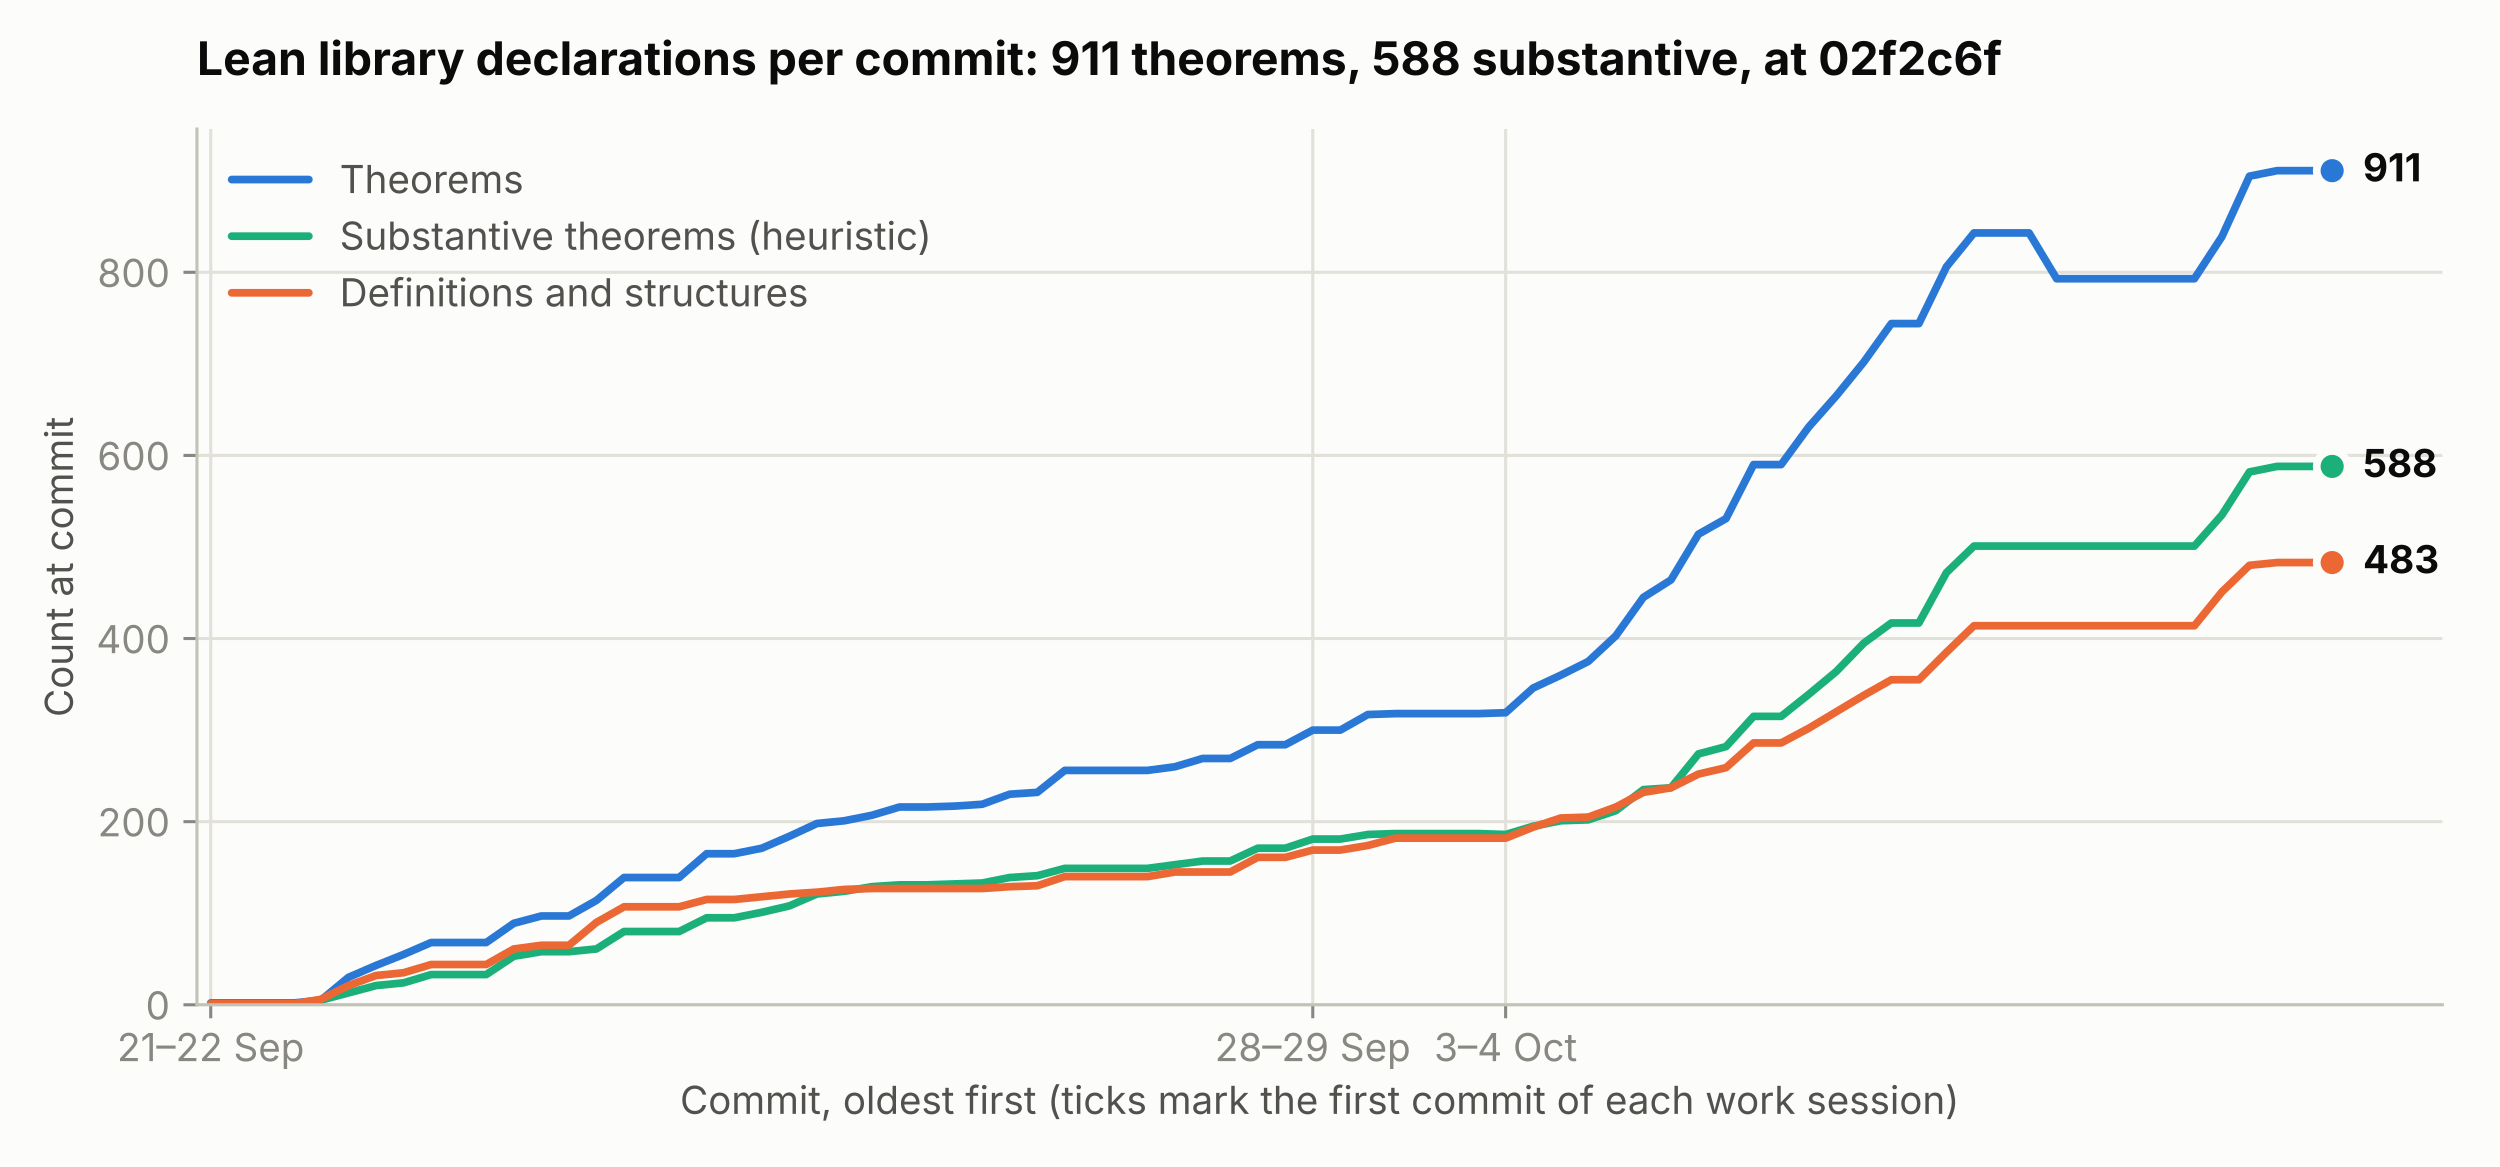
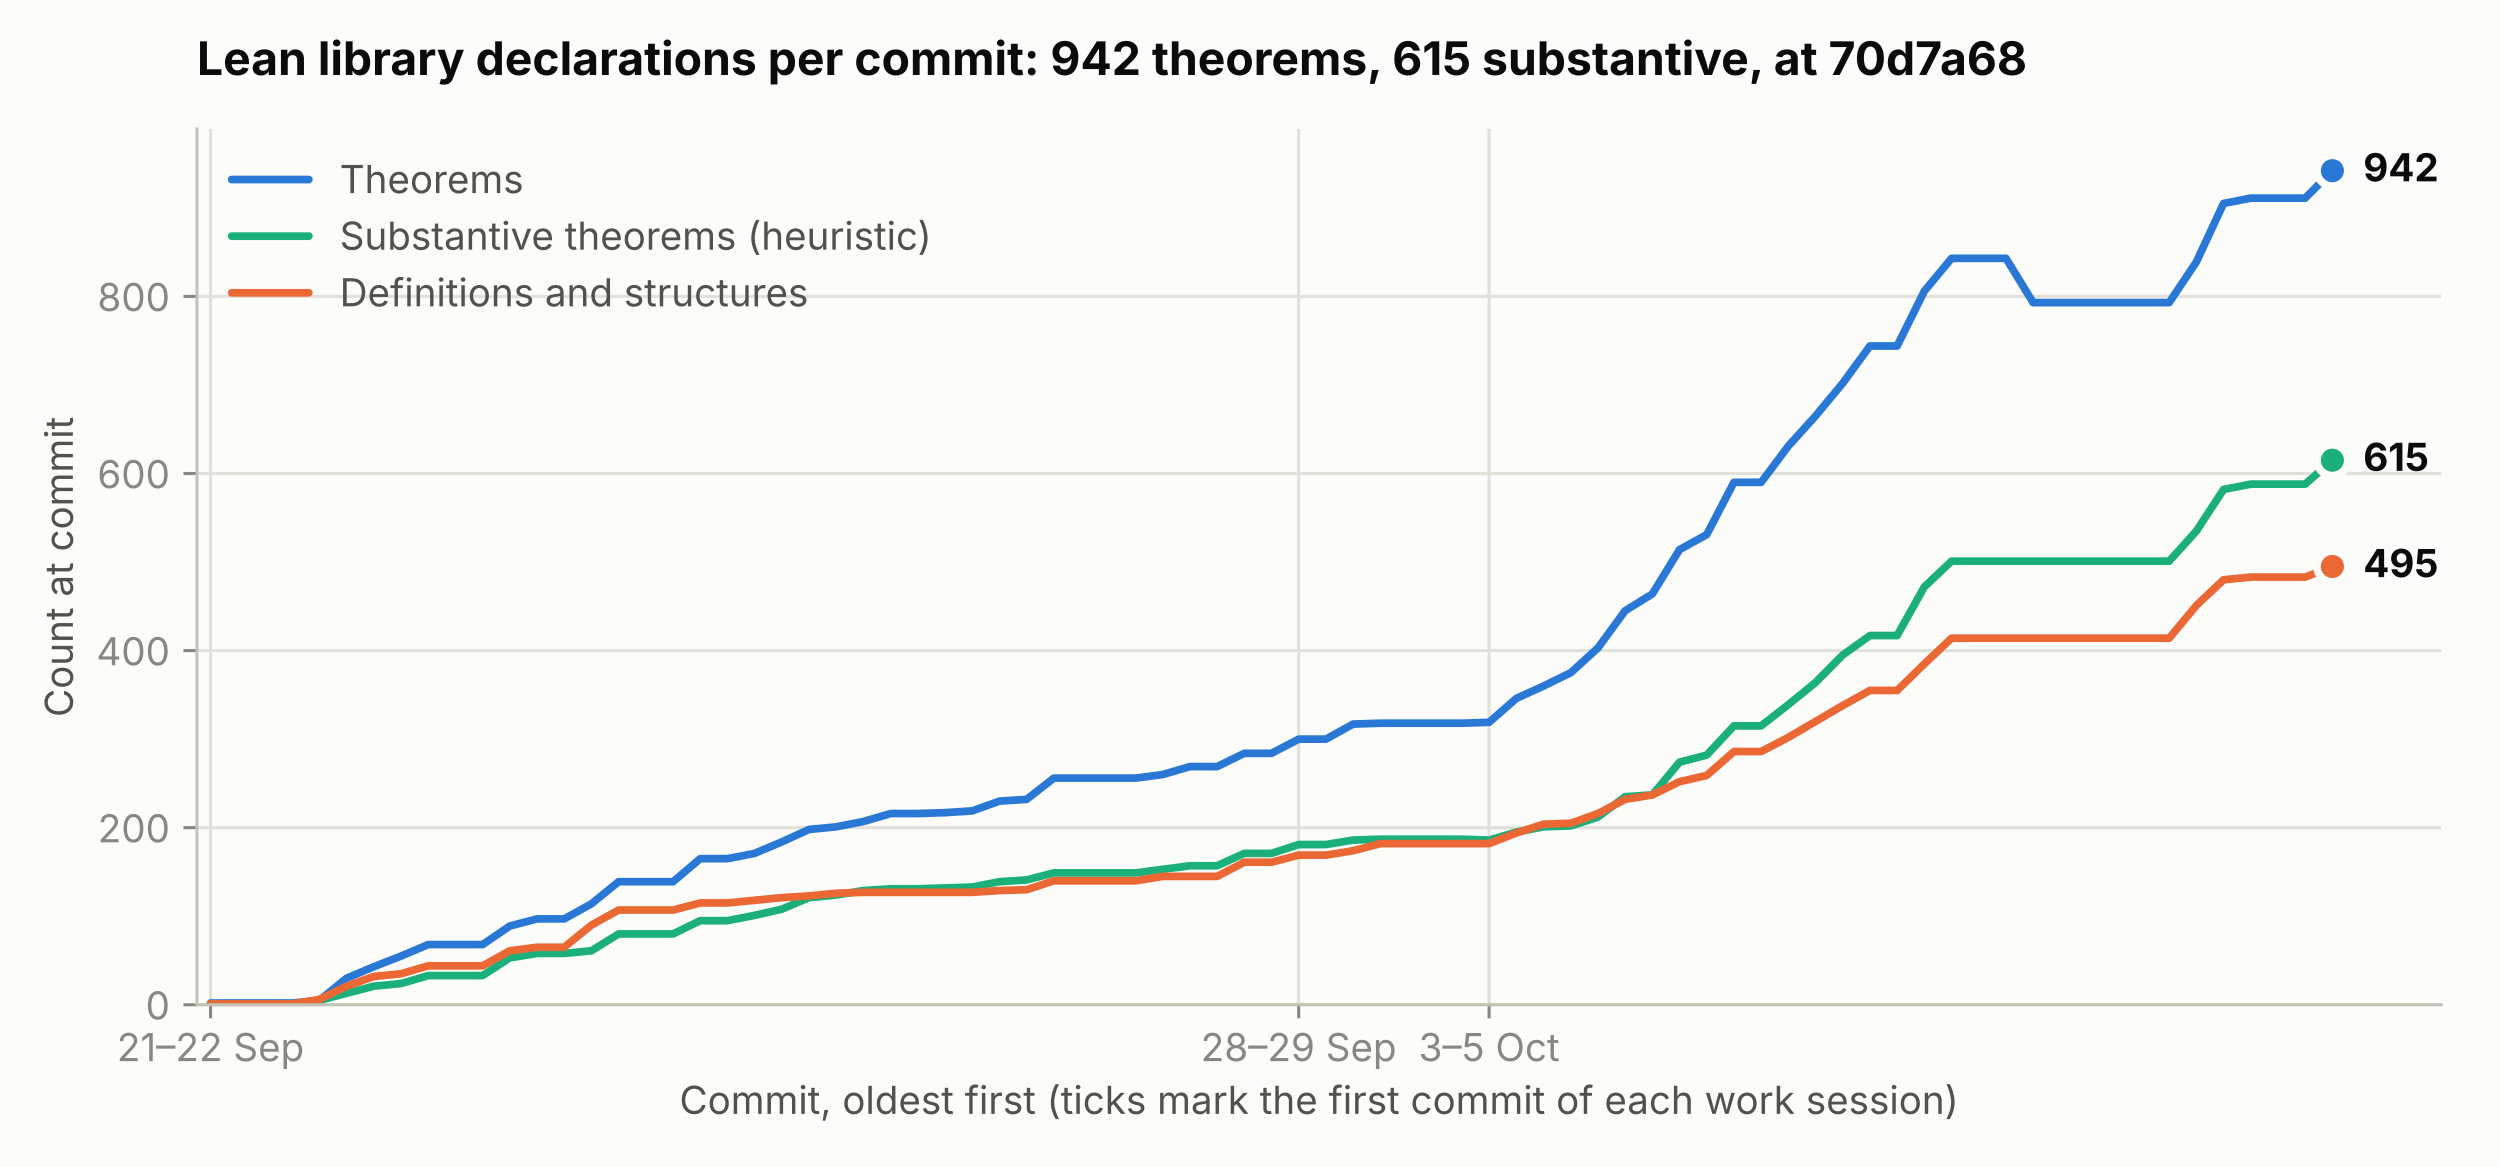
<svg xmlns="http://www.w3.org/2000/svg" xmlns:xlink="http://www.w3.org/1999/xlink" width="648pt" height="302.4pt" viewBox="0 0 648 302.4" version="1.1">
  <defs>
    <style type="text/css">*{stroke-linejoin: round; stroke-linecap: butt}</style>
  </defs>
  <g id="figure_1">
    <g id="patch_1">
      <path d="M 0 302.4 L 648 302.4 L 648 0 L 0 0 z " style="fill: #fcfcfb" />
    </g>
    <g id="axes_1">
      <g id="patch_2">
-         <path d="M 51.05 260.44 L 633.058 260.44 L 633.058 33.44 L 51.05 33.44 z " style="fill: #fcfcfb" />
+         <path d="M 51.05 260.44 L 632.759 260.44 L 632.759 33.44 L 51.05 33.44 z " style="fill: #fcfcfb" />
      </g>
      <g id="matplotlib.axis_1">
        <g id="xtick_1">
          <g id="line2d_1">
-             <path d="M 54.621 260.44 L 54.621 33.44 " clip-path="url(#pb2ebe72e65)" style="fill: none; stroke: #e1e0d9; stroke-width: 0.8; stroke-linecap: square" />
+             <path d="M 54.576 260.44 L 54.576 33.44 " clip-path="url(#pcd1c3efda9)" style="fill: none; stroke: #e1e0d9; stroke-width: 0.8; stroke-linecap: square" />
          </g>
          <g id="line2d_2">
            <defs>
              <path id="m02e6627c96" d="M 0 0 L 0 3.5 " style="stroke: #898781; stroke-width: 0.8" />
            </defs>
            <g>
-               <use xlink:href="#m02e6627c96" x="54.621" y="260.44" style="fill: #898781; stroke: #898781; stroke-width: 0.8" />
+               <use xlink:href="#m02e6627c96" x="54.576" y="260.44" style="fill: #898781; stroke: #898781; stroke-width: 0.8" />
            </g>
          </g>
          <g id="text_1">
-             <text style="font-size: 10px; font-family: 'Inter', 'Helvetica Neue', 'Arial', 'DejaVu Sans', sans-serif; text-anchor: middle; fill: #898781" x="54.621" y="275.038" transform="rotate(-0 54.6206 275.0384)">21–22 Sep</text>
+             <text style="font-size: 10px; font-family: 'Inter', 'Helvetica Neue', 'Arial', 'DejaVu Sans', sans-serif; text-anchor: middle; fill: #898781" x="54.576" y="275.038" transform="rotate(-0 54.57551 275.0384)">21–22 Sep</text>
          </g>
        </g>
        <g id="xtick_2">
          <g id="line2d_3">
-             <path d="M 340.269 260.44 L 340.269 33.44 " clip-path="url(#pb2ebe72e65)" style="fill: none; stroke: #e1e0d9; stroke-width: 0.8; stroke-linecap: square" />
+             <path d="M 336.616 260.44 L 336.616 33.44 " clip-path="url(#pcd1c3efda9)" style="fill: none; stroke: #e1e0d9; stroke-width: 0.8; stroke-linecap: square" />
          </g>
          <g id="line2d_4">
            <g>
-               <use xlink:href="#m02e6627c96" x="340.269" y="260.44" style="fill: #898781; stroke: #898781; stroke-width: 0.8" />
+               <use xlink:href="#m02e6627c96" x="336.616" y="260.44" style="fill: #898781; stroke: #898781; stroke-width: 0.8" />
            </g>
          </g>
          <g id="text_2">
-             <text style="font-size: 10px; font-family: 'Inter', 'Helvetica Neue', 'Arial', 'DejaVu Sans', sans-serif; text-anchor: middle; fill: #898781" x="340.269" y="275.038" transform="rotate(-0 340.2686 275.0384)">28–29 Sep</text>
+             <text style="font-size: 10px; font-family: 'Inter', 'Helvetica Neue', 'Arial', 'DejaVu Sans', sans-serif; text-anchor: middle; fill: #898781" x="336.616" y="275.038" transform="rotate(-0 336.6163 275.0384)">28–29 Sep</text>
          </g>
        </g>
        <g id="xtick_3">
          <g id="line2d_5">
-             <path d="M 390.257 260.44 L 390.257 33.44 " clip-path="url(#pb2ebe72e65)" style="fill: none; stroke: #e1e0d9; stroke-width: 0.8; stroke-linecap: square" />
+             <path d="M 385.973 260.44 L 385.973 33.44 " clip-path="url(#pcd1c3efda9)" style="fill: none; stroke: #e1e0d9; stroke-width: 0.8; stroke-linecap: square" />
          </g>
          <g id="line2d_6">
            <g>
-               <use xlink:href="#m02e6627c96" x="390.257" y="260.44" style="fill: #898781; stroke: #898781; stroke-width: 0.8" />
+               <use xlink:href="#m02e6627c96" x="385.973" y="260.44" style="fill: #898781; stroke: #898781; stroke-width: 0.8" />
            </g>
          </g>
          <g id="text_3">
-             <text style="font-size: 10px; font-family: 'Inter', 'Helvetica Neue', 'Arial', 'DejaVu Sans', sans-serif; text-anchor: middle; fill: #898781" x="390.257" y="275.038" transform="rotate(-0 390.257 275.0384)">3–4 Oct</text>
+             <text style="font-size: 10px; font-family: 'Inter', 'Helvetica Neue', 'Arial', 'DejaVu Sans', sans-serif; text-anchor: middle; fill: #898781" x="385.973" y="275.038" transform="rotate(-0 385.9734 275.0384)">3–5 Oct</text>
          </g>
        </g>
        <g id="text_4">
-           <text style="font-size: 10px; font-family: 'Inter', 'Helvetica Neue', 'Arial', 'DejaVu Sans', sans-serif; text-anchor: middle; fill: #52514e" x="342.054" y="288.717" transform="rotate(-0 342.0539 288.7166)">Commit, oldest first (ticks mark the first commit of each work session)</text>
+           <text style="font-size: 10px; font-family: 'Inter', 'Helvetica Neue', 'Arial', 'DejaVu Sans', sans-serif; text-anchor: middle; fill: #52514e" x="341.905" y="288.717" transform="rotate(-0 341.9045 288.7166)">Commit, oldest first (ticks mark the first commit of each work session)</text>
        </g>
      </g>
      <g id="matplotlib.axis_2">
        <g id="ytick_1">
          <g id="line2d_7">
-             <path d="M 51.05 260.44 L 633.058 260.44 " clip-path="url(#pb2ebe72e65)" style="fill: none; stroke: #e1e0d9; stroke-width: 0.8; stroke-linecap: square" />
+             <path d="M 51.05 260.44 L 632.759 260.44 " clip-path="url(#pcd1c3efda9)" style="fill: none; stroke: #e1e0d9; stroke-width: 0.8; stroke-linecap: square" />
          </g>
          <g id="line2d_8">
            <defs>
              <path id="mba09e6026b" d="M 0 0 L -3.5 0 " style="stroke: #898781; stroke-width: 0.8" />
            </defs>
            <g>
              <use xlink:href="#mba09e6026b" x="51.05" y="260.44" style="fill: #898781; stroke: #898781; stroke-width: 0.8" />
            </g>
          </g>
          <g id="text_5">
            <text style="font-size: 10px; font-family: 'Inter', 'Helvetica Neue', 'Arial', 'DejaVu Sans', sans-serif; text-anchor: end; fill: #898781" x="44.05" y="264.239" transform="rotate(-0 44.05 264.2392)">0</text>
          </g>
        </g>
        <g id="ytick_2">
          <g id="line2d_9">
-             <path d="M 51.05 212.975 L 633.058 212.975 " clip-path="url(#pb2ebe72e65)" style="fill: none; stroke: #e1e0d9; stroke-width: 0.8; stroke-linecap: square" />
+             <path d="M 51.05 214.537 L 632.759 214.537 " clip-path="url(#pcd1c3efda9)" style="fill: none; stroke: #e1e0d9; stroke-width: 0.8; stroke-linecap: square" />
          </g>
          <g id="line2d_10">
            <g>
-               <use xlink:href="#mba09e6026b" x="51.05" y="212.975" style="fill: #898781; stroke: #898781; stroke-width: 0.8" />
+               <use xlink:href="#mba09e6026b" x="51.05" y="214.537" style="fill: #898781; stroke: #898781; stroke-width: 0.8" />
            </g>
          </g>
          <g id="text_6">
-             <text style="font-size: 10px; font-family: 'Inter', 'Helvetica Neue', 'Arial', 'DejaVu Sans', sans-serif; text-anchor: end; fill: #898781" x="44.05" y="216.775" transform="rotate(-0 44.05 216.7745)">200</text>
+             <text style="font-size: 10px; font-family: 'Inter', 'Helvetica Neue', 'Arial', 'DejaVu Sans', sans-serif; text-anchor: end; fill: #898781" x="44.05" y="218.337" transform="rotate(-0 44.05 218.3366)">200</text>
          </g>
        </g>
        <g id="ytick_3">
          <g id="line2d_11">
-             <path d="M 51.05 165.511 L 633.058 165.511 " clip-path="url(#pb2ebe72e65)" style="fill: none; stroke: #e1e0d9; stroke-width: 0.8; stroke-linecap: square" />
+             <path d="M 51.05 168.635 L 632.759 168.635 " clip-path="url(#pcd1c3efda9)" style="fill: none; stroke: #e1e0d9; stroke-width: 0.8; stroke-linecap: square" />
          </g>
          <g id="line2d_12">
            <g>
-               <use xlink:href="#mba09e6026b" x="51.05" y="165.511" style="fill: #898781; stroke: #898781; stroke-width: 0.8" />
+               <use xlink:href="#mba09e6026b" x="51.05" y="168.635" style="fill: #898781; stroke: #898781; stroke-width: 0.8" />
            </g>
          </g>
          <g id="text_7">
-             <text style="font-size: 10px; font-family: 'Inter', 'Helvetica Neue', 'Arial', 'DejaVu Sans', sans-serif; text-anchor: end; fill: #898781" x="44.05" y="169.31" transform="rotate(-0 44.05 169.3098)">400</text>
+             <text style="font-size: 10px; font-family: 'Inter', 'Helvetica Neue', 'Arial', 'DejaVu Sans', sans-serif; text-anchor: end; fill: #898781" x="44.05" y="172.434" transform="rotate(-0 44.05 172.434)">400</text>
          </g>
        </g>
        <g id="ytick_4">
          <g id="line2d_13">
-             <path d="M 51.05 118.046 L 633.058 118.046 " clip-path="url(#pb2ebe72e65)" style="fill: none; stroke: #e1e0d9; stroke-width: 0.8; stroke-linecap: square" />
+             <path d="M 51.05 122.732 L 632.759 122.732 " clip-path="url(#pcd1c3efda9)" style="fill: none; stroke: #e1e0d9; stroke-width: 0.8; stroke-linecap: square" />
          </g>
          <g id="line2d_14">
            <g>
-               <use xlink:href="#mba09e6026b" x="51.05" y="118.046" style="fill: #898781; stroke: #898781; stroke-width: 0.8" />
+               <use xlink:href="#mba09e6026b" x="51.05" y="122.732" style="fill: #898781; stroke: #898781; stroke-width: 0.8" />
            </g>
          </g>
          <g id="text_8">
-             <text style="font-size: 10px; font-family: 'Inter', 'Helvetica Neue', 'Arial', 'DejaVu Sans', sans-serif; text-anchor: end; fill: #898781" x="44.05" y="121.845" transform="rotate(-0 44.05 121.8451)">600</text>
+             <text style="font-size: 10px; font-family: 'Inter', 'Helvetica Neue', 'Arial', 'DejaVu Sans', sans-serif; text-anchor: end; fill: #898781" x="44.05" y="126.531" transform="rotate(-0 44.05 126.5313)">600</text>
          </g>
        </g>
        <g id="ytick_5">
          <g id="line2d_15">
-             <path d="M 51.05 70.581 L 633.058 70.581 " clip-path="url(#pb2ebe72e65)" style="fill: none; stroke: #e1e0d9; stroke-width: 0.8; stroke-linecap: square" />
+             <path d="M 51.05 76.829 L 632.759 76.829 " clip-path="url(#pcd1c3efda9)" style="fill: none; stroke: #e1e0d9; stroke-width: 0.8; stroke-linecap: square" />
          </g>
          <g id="line2d_16">
            <g>
-               <use xlink:href="#mba09e6026b" x="51.05" y="70.581" style="fill: #898781; stroke: #898781; stroke-width: 0.8" />
+               <use xlink:href="#mba09e6026b" x="51.05" y="76.829" style="fill: #898781; stroke: #898781; stroke-width: 0.8" />
            </g>
          </g>
          <g id="text_9">
-             <text style="font-size: 10px; font-family: 'Inter', 'Helvetica Neue', 'Arial', 'DejaVu Sans', sans-serif; text-anchor: end; fill: #898781" x="44.05" y="74.38" transform="rotate(-0 44.05 74.38036)">800</text>
+             <text style="font-size: 10px; font-family: 'Inter', 'Helvetica Neue', 'Arial', 'DejaVu Sans', sans-serif; text-anchor: end; fill: #898781" x="44.05" y="80.629" transform="rotate(-0 44.05 80.62868)">800</text>
          </g>
        </g>
        <g id="text_10">
          <text style="font-size: 10px; font-family: 'Inter', 'Helvetica Neue', 'Arial', 'DejaVu Sans', sans-serif; text-anchor: middle; fill: #52514e" x="18.883" y="146.94" transform="rotate(-90 18.88281 146.94)">Count at commit</text>
        </g>
      </g>
      <g id="line2d_17">
-         <path d="M 54.621 259.965 L 61.762 259.965 L 68.903 259.965 L 76.044 259.965 L 83.185 259.253 L 90.327 253.32 L 97.468 250.235 L 104.609 247.387 L 111.75 244.302 L 118.891 244.302 L 126.033 244.302 L 133.174 239.318 L 140.315 237.42 L 147.456 237.42 L 154.597 233.385 L 161.739 227.452 L 168.88 227.452 L 176.021 227.452 L 183.162 221.282 L 190.303 221.282 L 197.445 219.858 L 204.586 216.772 L 211.727 213.45 L 218.868 212.738 L 226.009 211.314 L 233.151 209.178 L 240.292 209.178 L 247.433 208.941 L 254.574 208.466 L 261.715 205.856 L 268.857 205.381 L 275.998 199.685 L 283.139 199.685 L 290.28 199.685 L 297.421 199.685 L 304.563 198.736 L 311.704 196.6 L 318.845 196.6 L 325.986 193.04 L 333.127 193.04 L 340.269 189.243 L 347.41 189.243 L 354.551 185.208 L 361.692 184.971 L 368.833 184.971 L 375.975 184.971 L 383.116 184.971 L 390.257 184.734 L 397.398 178.326 L 404.539 175.004 L 411.681 171.444 L 418.822 164.799 L 425.963 154.831 L 433.104 150.322 L 440.245 138.456 L 447.387 134.421 L 454.528 120.419 L 461.669 120.419 L 468.81 110.689 L 475.951 102.62 L 483.093 93.839 L 490.234 83.871 L 497.375 83.871 L 504.516 69.157 L 511.657 60.376 L 518.799 60.376 L 525.94 60.376 L 533.081 72.242 L 540.222 72.242 L 547.363 72.242 L 554.505 72.242 L 561.646 72.242 L 568.787 72.242 L 575.928 61.326 L 583.069 45.662 L 590.211 44.238 L 597.352 44.238 L 604.493 44.238 " clip-path="url(#pb2ebe72e65)" style="fill: none; stroke: #2a78d6; stroke-width: 2; stroke-linecap: round" />
+         <path d="M 54.576 259.981 L 61.627 259.981 L 68.678 259.981 L 75.729 259.981 L 82.78 259.292 L 89.831 253.555 L 96.882 250.571 L 103.933 247.817 L 110.984 244.833 L 118.035 244.833 L 125.086 244.833 L 132.137 240.013 L 139.188 238.177 L 146.239 238.177 L 153.29 234.275 L 160.341 228.538 L 167.392 228.538 L 174.443 228.538 L 181.494 222.57 L 188.545 222.57 L 195.596 221.193 L 202.647 218.21 L 209.698 214.996 L 216.749 214.308 L 223.8 212.931 L 230.851 210.865 L 237.902 210.865 L 244.953 210.636 L 252.004 210.177 L 259.055 207.652 L 266.106 207.193 L 273.157 201.685 L 280.208 201.685 L 287.259 201.685 L 294.31 201.685 L 301.361 200.767 L 308.412 198.701 L 315.463 198.701 L 322.514 195.258 L 329.565 195.258 L 336.616 191.586 L 343.667 191.586 L 350.718 187.684 L 357.769 187.455 L 364.82 187.455 L 371.871 187.455 L 378.922 187.455 L 385.973 187.225 L 393.024 181.028 L 400.075 177.815 L 407.126 174.373 L 414.177 167.946 L 421.229 158.307 L 428.28 153.946 L 435.331 142.47 L 442.382 138.569 L 449.433 125.027 L 456.484 125.027 L 463.535 115.617 L 470.586 107.814 L 477.637 99.322 L 484.688 89.682 L 491.739 89.682 L 498.79 75.452 L 505.841 66.96 L 512.892 66.96 L 519.943 66.96 L 526.994 78.436 L 534.045 78.436 L 541.096 78.436 L 548.147 78.436 L 555.198 78.436 L 562.249 78.436 L 569.3 67.878 L 576.351 52.731 L 583.402 51.354 L 590.453 51.354 L 597.504 51.354 L 604.555 44.239 " clip-path="url(#pcd1c3efda9)" style="fill: none; stroke: #2a78d6; stroke-width: 2; stroke-linecap: round" />
      </g>
      <g id="line2d_18">
        <defs>
          <path id="m0a6db412ab" d="M 0 4 C 1.061 4 2.078 3.579 2.828 2.828 C 3.579 2.078 4 1.061 4 0 C 4 -1.061 3.579 -2.078 2.828 -2.828 C 2.078 -3.579 1.061 -4 0 -4 C -1.061 -4 -2.078 -3.579 -2.828 -2.828 C -3.579 -2.078 -4 -1.061 -4 0 C -4 1.061 -3.579 2.078 -2.828 2.828 C -2.078 3.579 -1.061 4 0 4 z " style="stroke: #fcfcfb; stroke-width: 2" />
        </defs>
-         <g clip-path="url(#pb2ebe72e65)">
-           <use xlink:href="#m0a6db412ab" x="604.493" y="44.238" style="fill: #2a78d6; stroke: #fcfcfb; stroke-width: 2" />
+         <g clip-path="url(#pcd1c3efda9)">
+           <use xlink:href="#m0a6db412ab" x="604.555" y="44.239" style="fill: #2a78d6; stroke: #fcfcfb; stroke-width: 2" />
        </g>
      </g>
      <g id="line2d_19">
-         <path d="M 54.621 260.203 L 61.762 260.203 L 68.903 260.203 L 76.044 260.203 L 83.185 259.253 L 90.327 257.355 L 97.468 255.456 L 104.609 254.744 L 111.75 252.608 L 118.891 252.608 L 126.033 252.608 L 133.174 247.862 L 140.315 246.675 L 147.456 246.675 L 154.597 245.963 L 161.739 241.454 L 168.88 241.454 L 176.021 241.454 L 183.162 237.894 L 190.303 237.894 L 197.445 236.47 L 204.586 234.809 L 211.727 231.724 L 218.868 231.012 L 226.009 229.825 L 233.151 229.351 L 240.292 229.351 L 247.433 229.113 L 254.574 228.876 L 261.715 227.452 L 268.857 226.977 L 275.998 225.079 L 283.139 225.079 L 290.28 225.079 L 297.421 225.079 L 304.563 224.129 L 311.704 223.18 L 318.845 223.18 L 325.986 219.858 L 333.127 219.858 L 340.269 217.484 L 347.41 217.484 L 354.551 216.298 L 361.692 216.06 L 368.833 216.06 L 375.975 216.06 L 383.116 216.06 L 390.257 216.298 L 397.398 214.162 L 404.539 212.738 L 411.681 212.501 L 418.822 210.127 L 425.963 204.669 L 433.104 204.194 L 440.245 195.413 L 447.387 193.515 L 454.528 185.683 L 461.669 185.683 L 468.81 179.987 L 475.951 174.054 L 483.093 166.697 L 490.234 161.476 L 497.375 161.476 L 504.516 148.423 L 511.657 141.541 L 518.799 141.541 L 525.94 141.541 L 533.081 141.541 L 540.222 141.541 L 547.363 141.541 L 554.505 141.541 L 561.646 141.541 L 568.787 141.541 L 575.928 133.472 L 583.069 122.318 L 590.211 120.894 L 597.352 120.894 L 604.493 120.894 " clip-path="url(#pb2ebe72e65)" style="fill: none; stroke: #1baf7a; stroke-width: 2; stroke-linecap: round" />
+         <path d="M 54.576 260.21 L 61.627 260.21 L 68.678 260.21 L 75.729 260.21 L 82.78 259.292 L 89.831 257.456 L 96.882 255.62 L 103.933 254.932 L 110.984 252.866 L 118.035 252.866 L 125.086 252.866 L 132.137 248.276 L 139.188 247.128 L 146.239 247.128 L 153.29 246.44 L 160.341 242.079 L 167.392 242.079 L 174.443 242.079 L 181.494 238.636 L 188.545 238.636 L 195.596 237.259 L 202.647 235.653 L 209.698 232.669 L 216.749 231.98 L 223.8 230.833 L 230.851 230.374 L 237.902 230.374 L 244.953 230.144 L 252.004 229.915 L 259.055 228.538 L 266.106 228.079 L 273.157 226.243 L 280.208 226.243 L 287.259 226.243 L 294.31 226.243 L 301.361 225.324 L 308.412 224.406 L 315.463 224.406 L 322.514 221.193 L 329.565 221.193 L 336.616 218.898 L 343.667 218.898 L 350.718 217.751 L 357.769 217.521 L 364.82 217.521 L 371.871 217.521 L 378.922 217.521 L 385.973 217.751 L 393.024 215.685 L 400.075 214.308 L 407.126 214.078 L 414.177 211.783 L 421.229 206.504 L 428.28 206.045 L 435.331 197.553 L 442.382 195.717 L 449.433 188.143 L 456.484 188.143 L 463.535 182.635 L 470.586 176.897 L 477.637 169.782 L 484.688 164.733 L 491.739 164.733 L 498.79 152.11 L 505.841 145.454 L 512.892 145.454 L 519.943 145.454 L 526.994 145.454 L 534.045 145.454 L 541.096 145.454 L 548.147 145.454 L 555.198 145.454 L 562.249 145.454 L 569.3 137.65 L 576.351 126.863 L 583.402 125.486 L 590.453 125.486 L 597.504 125.486 L 604.555 119.289 " clip-path="url(#pcd1c3efda9)" style="fill: none; stroke: #1baf7a; stroke-width: 2; stroke-linecap: round" />
      </g>
      <g id="line2d_20">
        <defs>
          <path id="m3a7581996c" d="M 0 4 C 1.061 4 2.078 3.579 2.828 2.828 C 3.579 2.078 4 1.061 4 0 C 4 -1.061 3.579 -2.078 2.828 -2.828 C 2.078 -3.579 1.061 -4 0 -4 C -1.061 -4 -2.078 -3.579 -2.828 -2.828 C -3.579 -2.078 -4 -1.061 -4 0 C -4 1.061 -3.579 2.078 -2.828 2.828 C -2.078 3.579 -1.061 4 0 4 z " style="stroke: #fcfcfb; stroke-width: 2" />
        </defs>
-         <g clip-path="url(#pb2ebe72e65)">
-           <use xlink:href="#m3a7581996c" x="604.493" y="120.894" style="fill: #1baf7a; stroke: #fcfcfb; stroke-width: 2" />
+         <g clip-path="url(#pcd1c3efda9)">
+           <use xlink:href="#m3a7581996c" x="604.555" y="119.289" style="fill: #1baf7a; stroke: #fcfcfb; stroke-width: 2" />
        </g>
      </g>
      <g id="line2d_21">
-         <path d="M 54.621 260.203 L 61.762 260.203 L 68.903 260.203 L 76.044 260.203 L 83.185 259.016 L 90.327 255.456 L 97.468 252.846 L 104.609 252.134 L 111.75 249.998 L 118.891 249.998 L 126.033 249.998 L 133.174 245.963 L 140.315 245.014 L 147.456 245.014 L 154.597 239.081 L 161.739 235.046 L 168.88 235.046 L 176.021 235.046 L 183.162 233.148 L 190.303 233.148 L 197.445 232.436 L 204.586 231.724 L 211.727 231.249 L 218.868 230.537 L 226.009 230.3 L 233.151 230.3 L 240.292 230.3 L 247.433 230.3 L 254.574 230.3 L 261.715 229.825 L 268.857 229.588 L 275.998 227.215 L 283.139 227.215 L 290.28 227.215 L 297.421 227.215 L 304.563 226.028 L 311.704 226.028 L 318.845 226.028 L 325.986 222.231 L 333.127 222.231 L 340.269 220.332 L 347.41 220.332 L 354.551 219.146 L 361.692 217.247 L 368.833 217.247 L 375.975 217.247 L 383.116 217.247 L 390.257 217.247 L 397.398 214.399 L 404.539 212.026 L 411.681 211.789 L 418.822 209.178 L 425.963 205.381 L 433.104 204.194 L 440.245 200.634 L 447.387 198.973 L 454.528 192.565 L 461.669 192.565 L 468.81 188.768 L 475.951 184.496 L 483.093 180.225 L 490.234 176.19 L 497.375 176.19 L 504.516 169.07 L 511.657 162.188 L 518.799 162.188 L 525.94 162.188 L 533.081 162.188 L 540.222 162.188 L 547.363 162.188 L 554.505 162.188 L 561.646 162.188 L 568.787 162.188 L 575.928 153.407 L 583.069 146.525 L 590.211 145.813 L 597.352 145.813 L 604.493 145.813 " clip-path="url(#pb2ebe72e65)" style="fill: none; stroke: #eb6834; stroke-width: 2; stroke-linecap: round" />
+         <path d="M 54.576 260.21 L 61.627 260.21 L 68.678 260.21 L 75.729 260.21 L 82.78 259.063 L 89.831 255.62 L 96.882 253.096 L 103.933 252.407 L 110.984 250.341 L 118.035 250.341 L 125.086 250.341 L 132.137 246.44 L 139.188 245.522 L 146.239 245.522 L 153.29 239.784 L 160.341 235.882 L 167.392 235.882 L 174.443 235.882 L 181.494 234.046 L 188.545 234.046 L 195.596 233.357 L 202.647 232.669 L 209.698 232.21 L 216.749 231.521 L 223.8 231.292 L 230.851 231.292 L 237.902 231.292 L 244.953 231.292 L 252.004 231.292 L 259.055 230.833 L 266.106 230.603 L 273.157 228.308 L 280.208 228.308 L 287.259 228.308 L 294.31 228.308 L 301.361 227.161 L 308.412 227.161 L 315.463 227.161 L 322.514 223.488 L 329.565 223.488 L 336.616 221.652 L 343.667 221.652 L 350.718 220.505 L 357.769 218.669 L 364.82 218.669 L 371.871 218.669 L 378.922 218.669 L 385.973 218.669 L 393.024 215.914 L 400.075 213.619 L 407.126 213.39 L 414.177 210.865 L 421.229 207.193 L 428.28 206.045 L 435.331 202.603 L 442.382 200.996 L 449.433 194.799 L 456.484 194.799 L 463.535 191.127 L 470.586 186.996 L 477.637 182.865 L 484.688 178.963 L 491.739 178.963 L 498.79 172.077 L 505.841 165.422 L 512.892 165.422 L 519.943 165.422 L 526.994 165.422 L 534.045 165.422 L 541.096 165.422 L 548.147 165.422 L 555.198 165.422 L 562.249 165.422 L 569.3 156.93 L 576.351 150.274 L 583.402 149.585 L 590.453 149.585 L 597.504 149.585 L 604.555 146.831 " clip-path="url(#pcd1c3efda9)" style="fill: none; stroke: #eb6834; stroke-width: 2; stroke-linecap: round" />
      </g>
      <g id="line2d_22">
        <defs>
          <path id="mdf5fe9879e" d="M 0 4 C 1.061 4 2.078 3.579 2.828 2.828 C 3.579 2.078 4 1.061 4 0 C 4 -1.061 3.579 -2.078 2.828 -2.828 C 2.078 -3.579 1.061 -4 0 -4 C -1.061 -4 -2.078 -3.579 -2.828 -2.828 C -3.579 -2.078 -4 -1.061 -4 0 C -4 1.061 -3.579 2.078 -2.828 2.828 C -2.078 3.579 -1.061 4 0 4 z " style="stroke: #fcfcfb; stroke-width: 2" />
        </defs>
-         <g clip-path="url(#pb2ebe72e65)">
-           <use xlink:href="#mdf5fe9879e" x="604.493" y="145.813" style="fill: #eb6834; stroke: #fcfcfb; stroke-width: 2" />
+         <g clip-path="url(#pcd1c3efda9)">
+           <use xlink:href="#mdf5fe9879e" x="604.555" y="146.831" style="fill: #eb6834; stroke: #fcfcfb; stroke-width: 2" />
        </g>
      </g>
      <g id="patch_3">
        <path d="M 51.05 260.44 L 51.05 33.44 " style="fill: none; stroke: #c3c2b7; stroke-width: 0.8; stroke-linejoin: miter; stroke-linecap: square" />
      </g>
      <g id="patch_4">
-         <path d="M 51.05 260.44 L 633.058 260.44 " style="fill: none; stroke: #c3c2b7; stroke-width: 0.8; stroke-linejoin: miter; stroke-linecap: square" />
+         <path d="M 51.05 260.44 L 632.759 260.44 " style="fill: none; stroke: #c3c2b7; stroke-width: 0.8; stroke-linejoin: miter; stroke-linecap: square" />
      </g>
      <g id="text_11">
-         <text style="font-weight: 700; font-size: 10px; font-family: 'Inter', 'Helvetica Neue', 'Arial', 'DejaVu Sans', sans-serif; text-anchor: start; fill: #0b0b0b" x="612.493" y="46.998" transform="rotate(-0 612.4931 46.9976)">911</text>
+         <text style="font-weight: 700; font-size: 10px; font-family: 'Inter', 'Helvetica Neue', 'Arial', 'DejaVu Sans', sans-serif; text-anchor: start; fill: #0b0b0b" x="612.555" y="46.998" transform="rotate(-0 612.555 46.99797)">942</text>
      </g>
      <g id="text_12">
-         <text style="font-weight: 700; font-size: 10px; font-family: 'Inter', 'Helvetica Neue', 'Arial', 'DejaVu Sans', sans-serif; text-anchor: start; fill: #0b0b0b" x="612.493" y="123.653" transform="rotate(-0 612.4931 123.6531)">588</text>
+         <text style="font-weight: 700; font-size: 10px; font-family: 'Inter', 'Helvetica Neue', 'Arial', 'DejaVu Sans', sans-serif; text-anchor: start; fill: #0b0b0b" x="612.555" y="122.049" transform="rotate(-0 612.555 122.0488)">615</text>
      </g>
      <g id="text_13">
-         <text style="font-weight: 700; font-size: 10px; font-family: 'Inter', 'Helvetica Neue', 'Arial', 'DejaVu Sans', sans-serif; text-anchor: start; fill: #0b0b0b" x="612.493" y="148.572" transform="rotate(-0 612.4931 148.5721)">483</text>
+         <text style="font-weight: 700; font-size: 10px; font-family: 'Inter', 'Helvetica Neue', 'Arial', 'DejaVu Sans', sans-serif; text-anchor: start; fill: #0b0b0b" x="612.555" y="149.59" transform="rotate(-0 612.555 149.5904)">495</text>
      </g>
      <g id="text_14">
-         <text style="font-weight: 700; font-size: 12px; font-family: 'Inter', 'Helvetica Neue', 'Arial', 'DejaVu Sans', sans-serif; text-anchor: start; fill: #0b0b0b" x="51.05" y="19.44" transform="rotate(-0 51.05 19.44)">Lean library declarations per commit: 911 theorems, 588 substantive, at 02f2c6f</text>
+         <text style="font-weight: 700; font-size: 12px; font-family: 'Inter', 'Helvetica Neue', 'Arial', 'DejaVu Sans', sans-serif; text-anchor: start; fill: #0b0b0b" x="51.05" y="19.44" transform="rotate(-0 51.05 19.44)">Lean library declarations per commit: 942 theorems, 615 substantive, at 70d7a68</text>
      </g>
      <g id="legend_1">
        <g id="line2d_23">
          <path d="M 60.05 46.538 L 70.05 46.538 L 80.05 46.538 " style="fill: none; stroke: #2a78d6; stroke-width: 2; stroke-linecap: round" />
        </g>
        <g id="text_15">
          <text style="font-size: 10px; font-family: 'Inter', 'Helvetica Neue', 'Arial', 'DejaVu Sans', sans-serif; text-anchor: start; fill: #52514e" x="88.05" y="50.038" transform="rotate(-0 88.05 50.03844)">Theorems</text>
        </g>
        <g id="line2d_24">
          <path d="M 60.05 61.217 L 70.05 61.217 L 80.05 61.217 " style="fill: none; stroke: #1baf7a; stroke-width: 2; stroke-linecap: round" />
        </g>
        <g id="text_16">
          <text style="font-size: 10px; font-family: 'Inter', 'Helvetica Neue', 'Arial', 'DejaVu Sans', sans-serif; text-anchor: start; fill: #52514e" x="88.05" y="64.717" transform="rotate(-0 88.05 64.71656)">Substantive theorems (heuristic)</text>
        </g>
        <g id="line2d_25">
          <path d="M 60.05 75.895 L 70.05 75.895 L 80.05 75.895 " style="fill: none; stroke: #eb6834; stroke-width: 2; stroke-linecap: round" />
        </g>
        <g id="text_17">
          <text style="font-size: 10px; font-family: 'Inter', 'Helvetica Neue', 'Arial', 'DejaVu Sans', sans-serif; text-anchor: start; fill: #52514e" x="88.05" y="79.395" transform="rotate(-0 88.05 79.39469)">Definitions and structures</text>
        </g>
      </g>
    </g>
  </g>
  <defs>
-     <clipPath id="pb2ebe72e65">
-       <rect x="51.05" y="33.44" width="582.008" height="227" />
+     <clipPath id="pcd1c3efda9">
+       <rect x="51.05" y="33.44" width="581.709" height="227" />
    </clipPath>
  </defs>
</svg>
